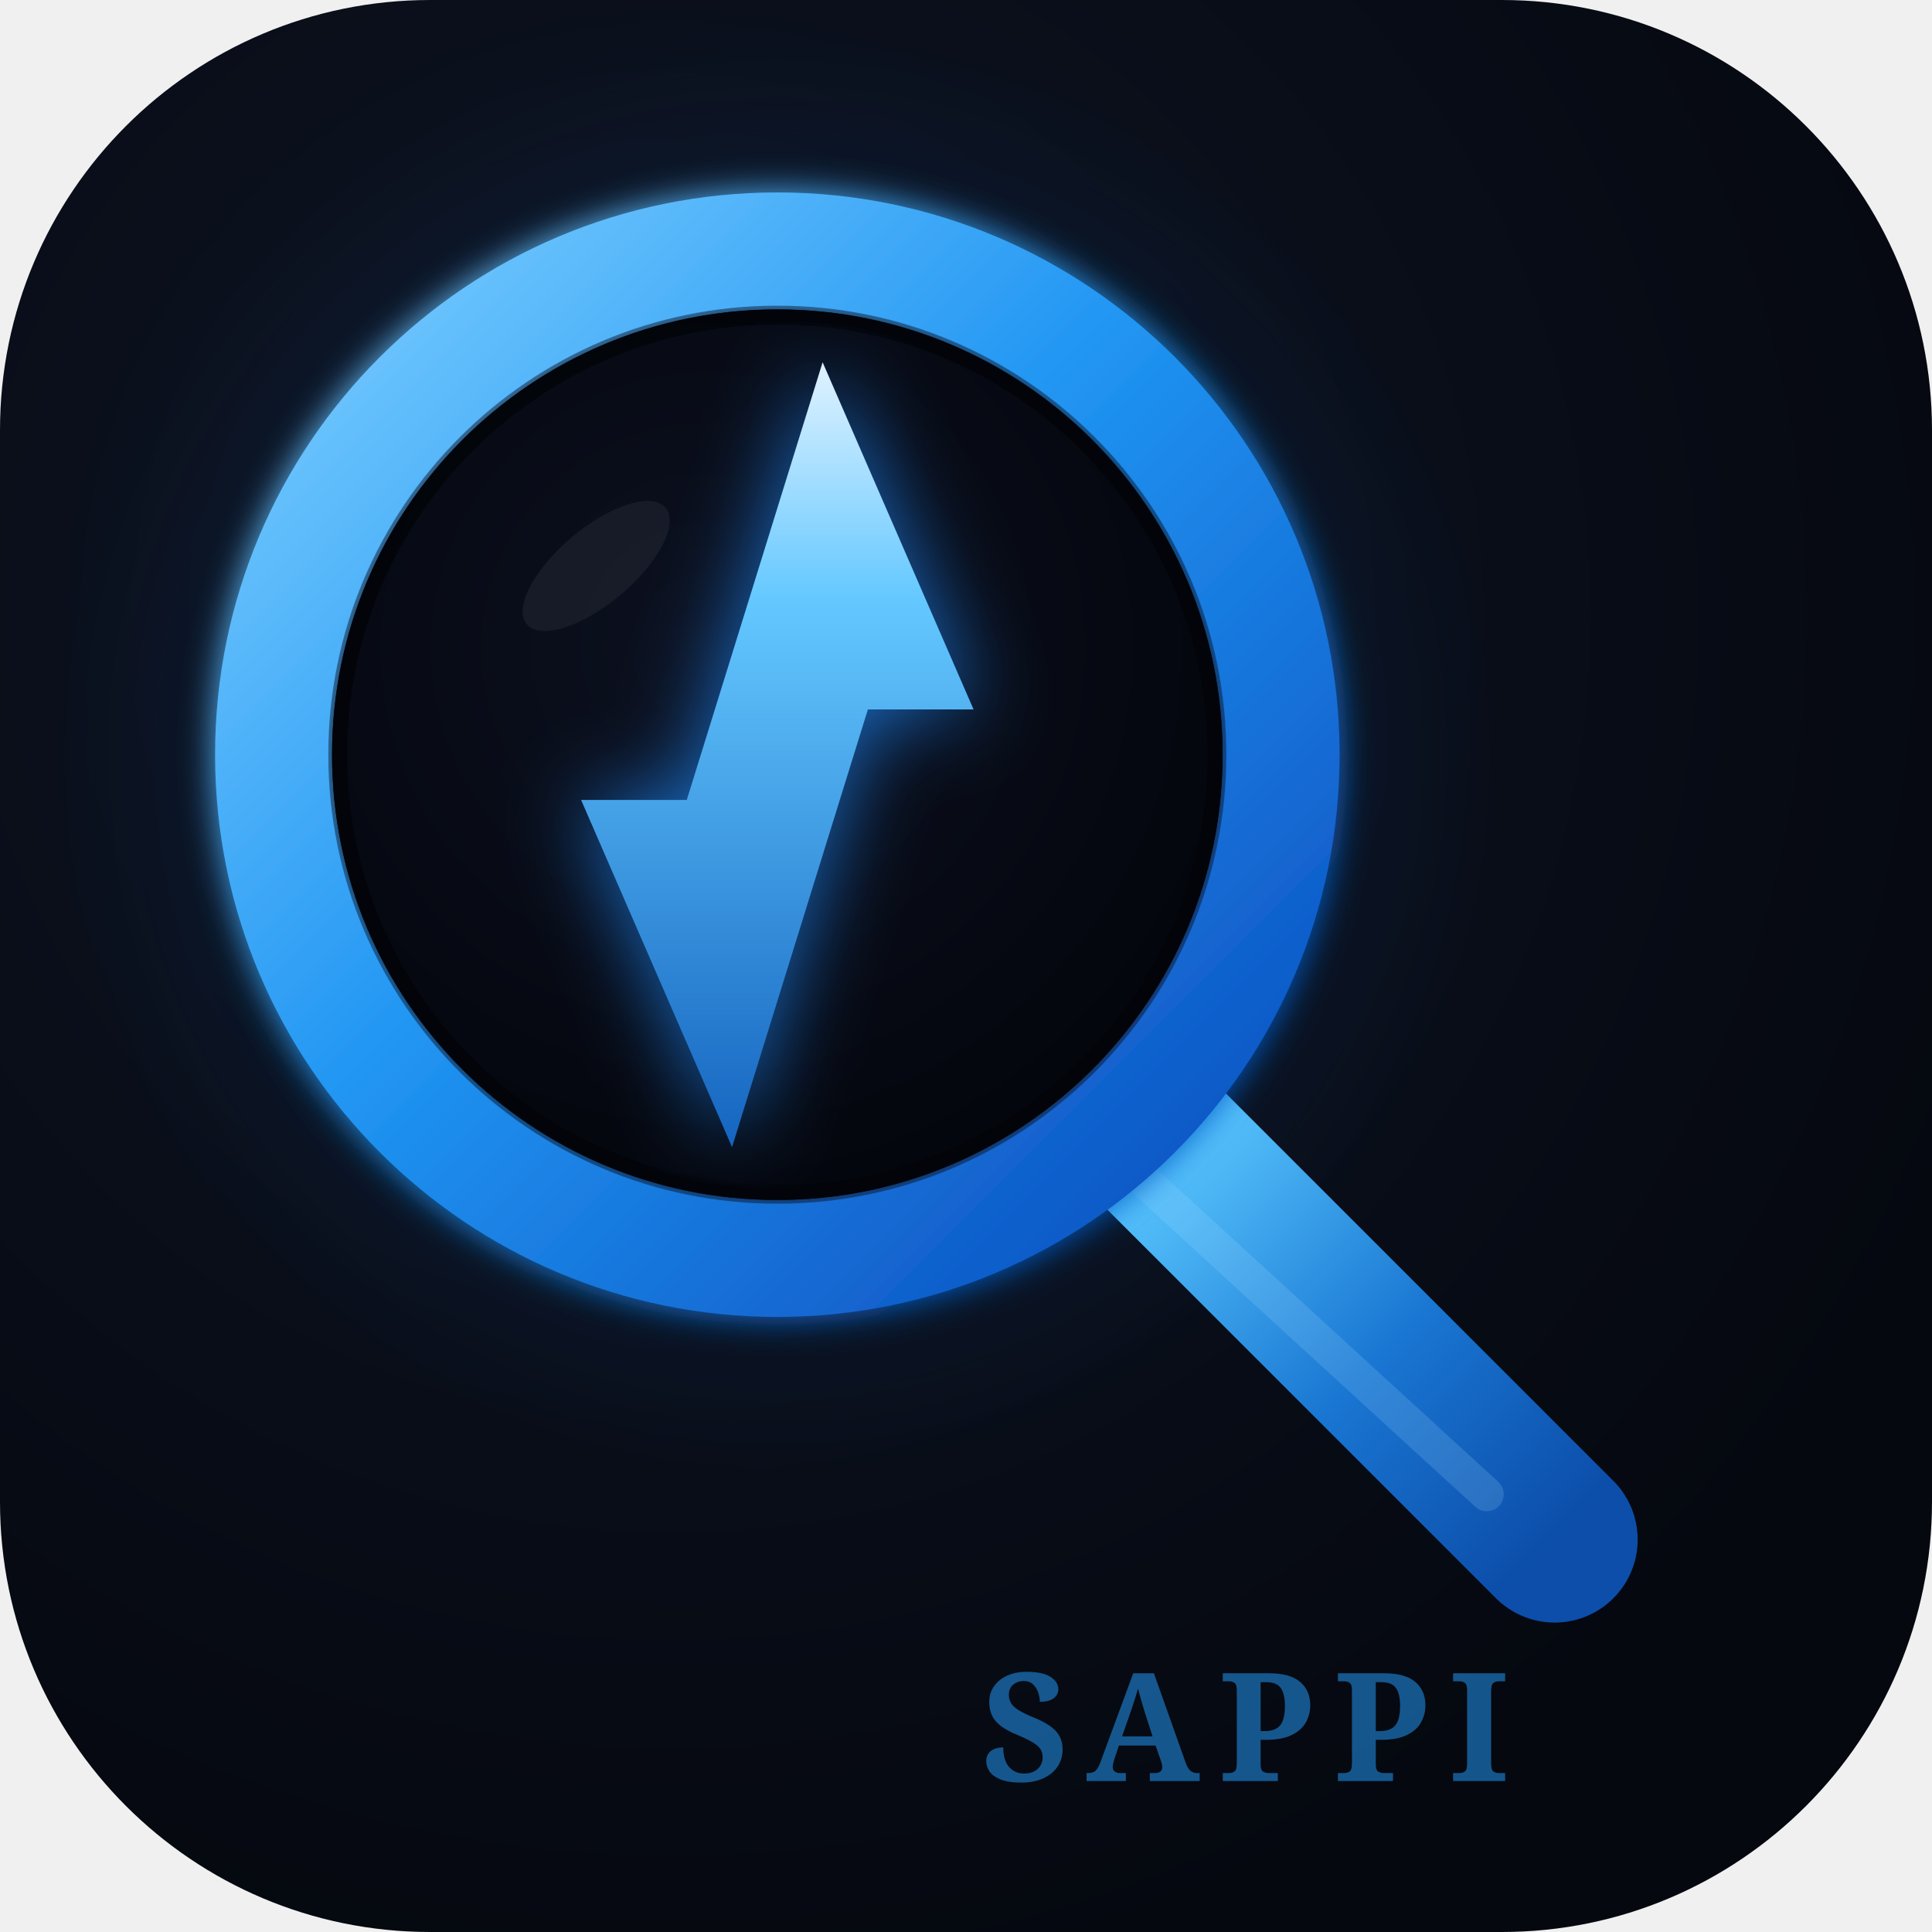
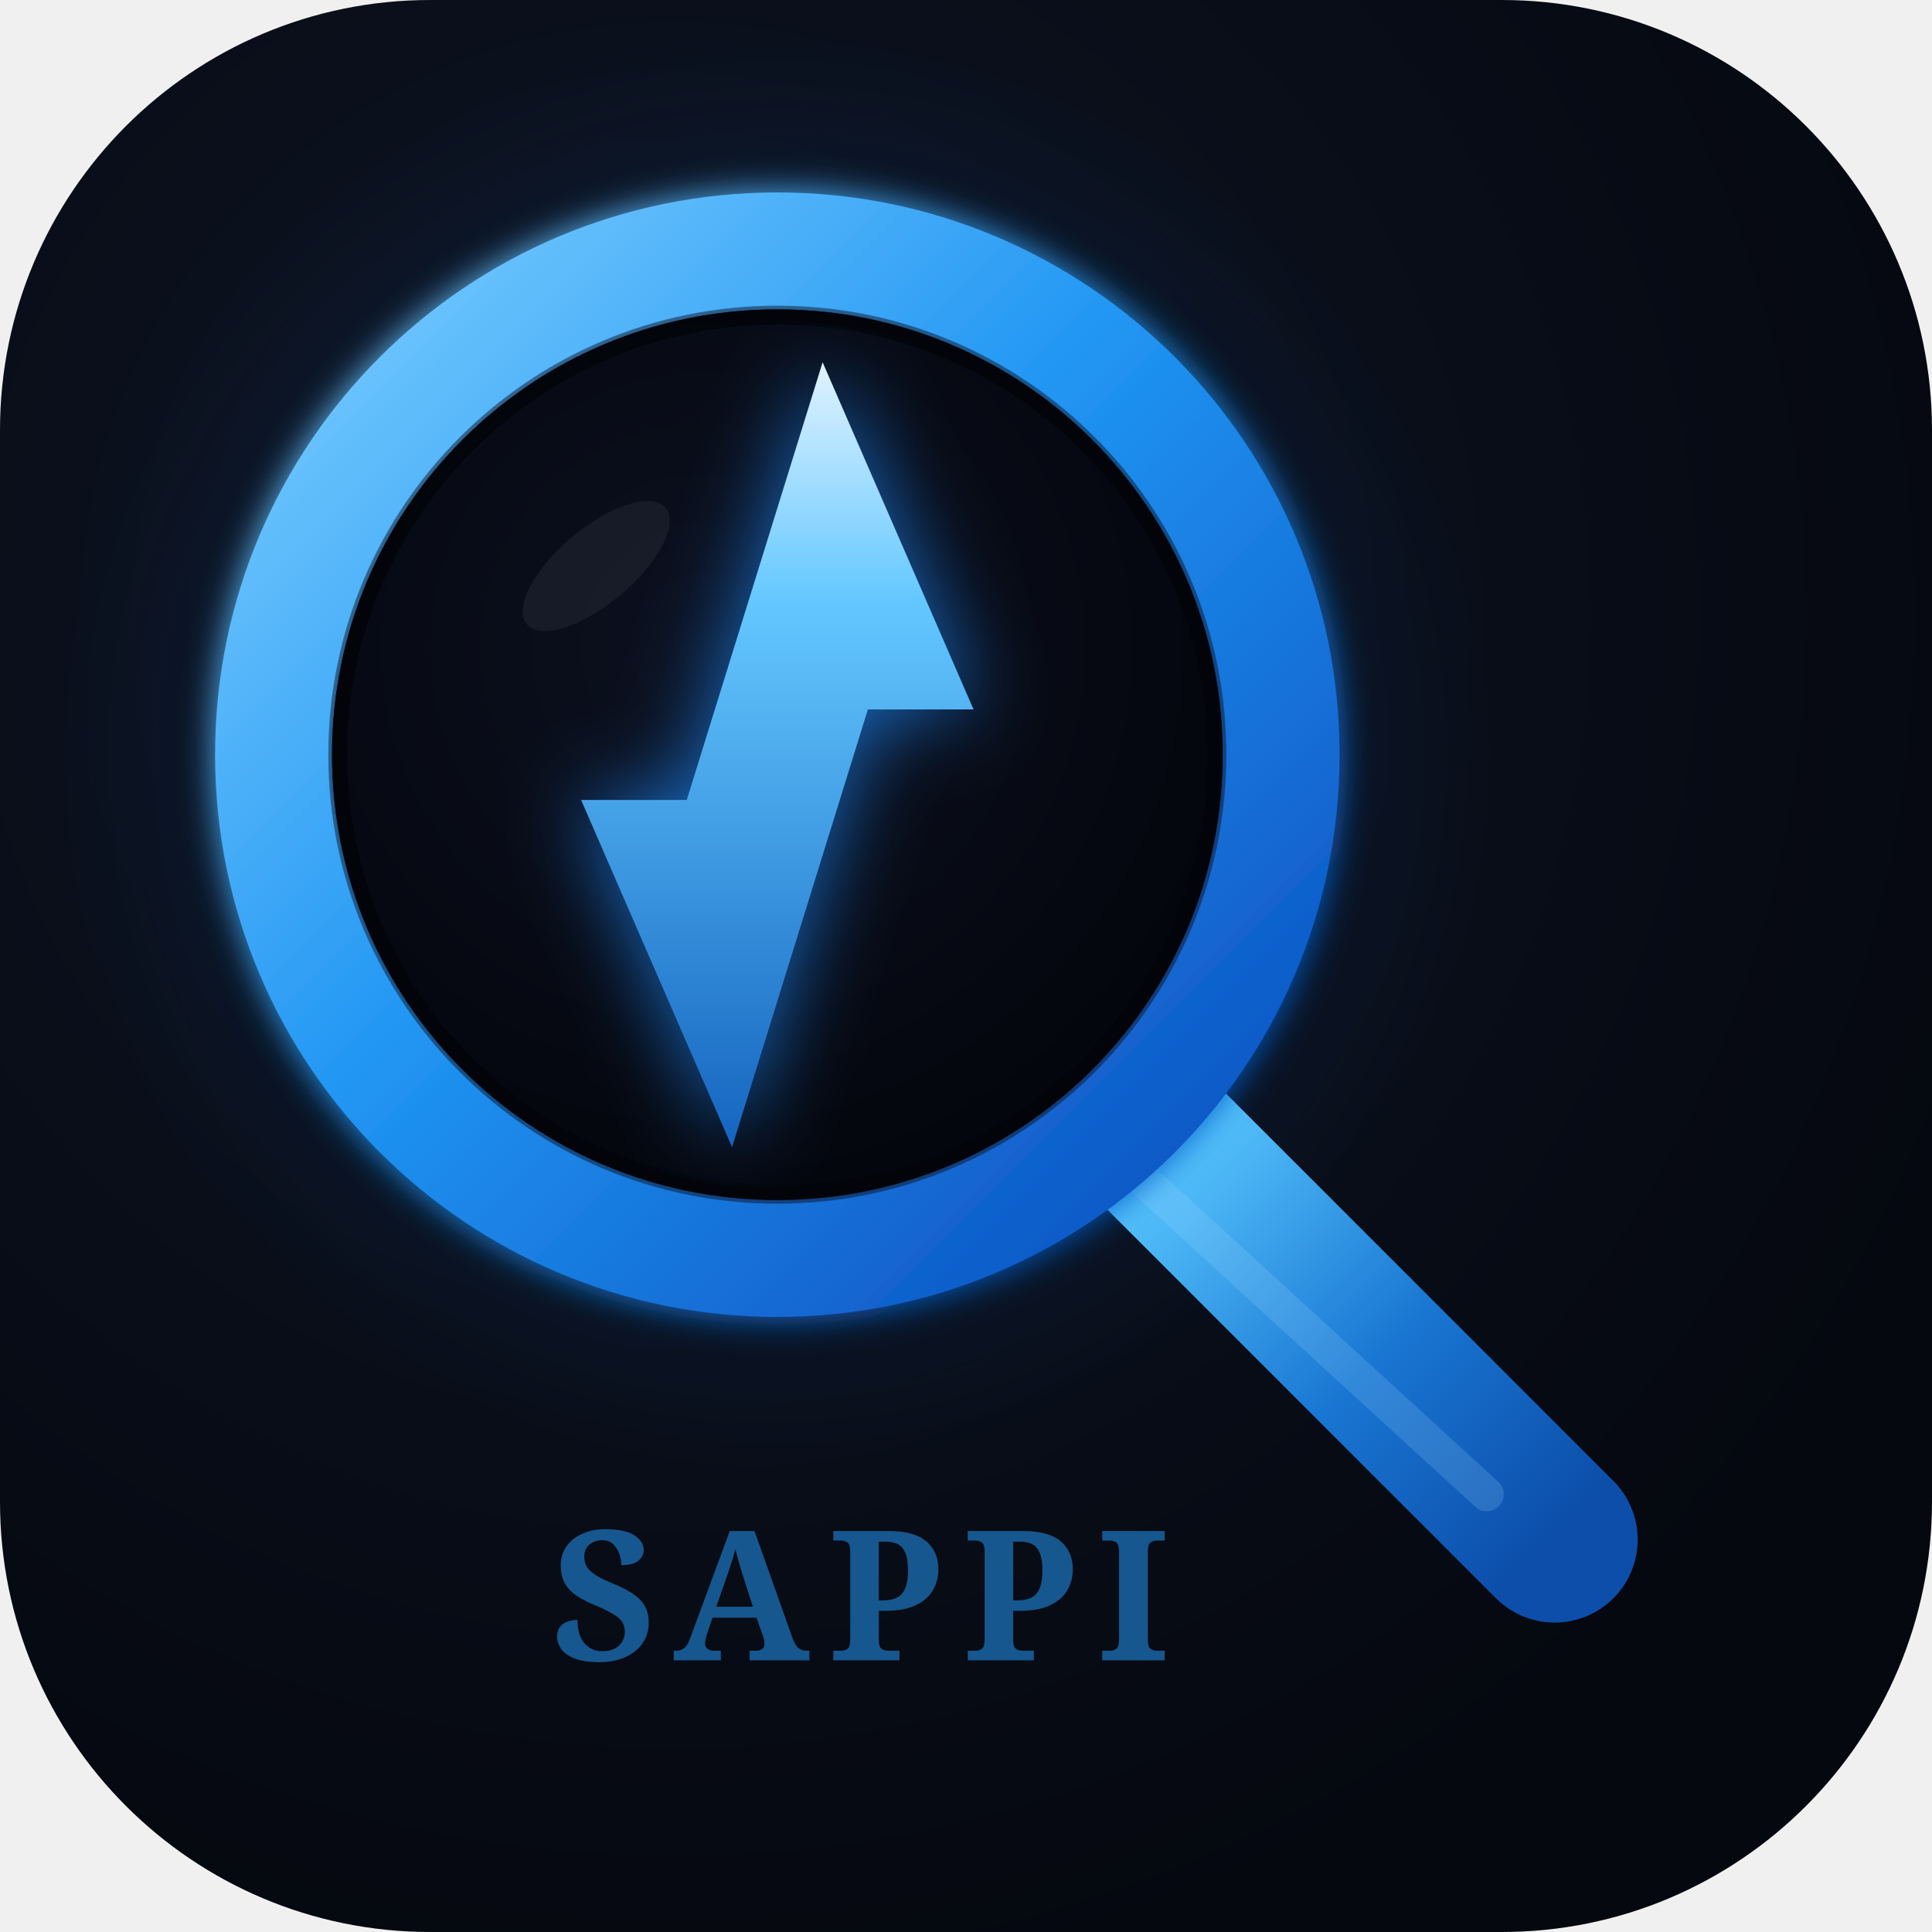
<svg xmlns="http://www.w3.org/2000/svg" viewBox="0 0 512 512" width="512" height="512">
  <defs>
    <radialGradient id="bgGrad" cx="35%" cy="32%" r="72%" gradientUnits="objectBoundingBox">
      <stop offset="0%" stop-color="#0e1525" />
      <stop offset="100%" stop-color="#05080f" />
    </radialGradient>
    <radialGradient id="halo" cx="50%" cy="50%" r="50%">
      <stop offset="0%" stop-color="#1565c0" stop-opacity="0.32" />
      <stop offset="100%" stop-color="#1565c0" stop-opacity="0" />
    </radialGradient>
    <linearGradient id="ringGrad" x1="0" y1="0" x2="1" y2="1">
      <stop offset="0%" stop-color="#7ecfff" />
      <stop offset="45%" stop-color="#2196f3" />
      <stop offset="100%" stop-color="#0a4bbd" />
    </linearGradient>
    <linearGradient id="handleGrad" x1="0" y1="0" x2="1" y2="1">
      <stop offset="0%" stop-color="#5ac8ff" />
      <stop offset="55%" stop-color="#1976d2" />
      <stop offset="100%" stop-color="#0c4eaa" />
    </linearGradient>
    <radialGradient id="lensGrad" cx="42%" cy="38%" r="62%">
      <stop offset="0%" stop-color="#0c1120" />
      <stop offset="100%" stop-color="#04060d" />
    </radialGradient>
    <linearGradient id="boltFill" x1="0.5" y1="0" x2="0.5" y2="1">
      <stop offset="0%" stop-color="#dff2ff" />
      <stop offset="30%" stop-color="#64c8ff" />
      <stop offset="100%" stop-color="#1565c0" />
    </linearGradient>
    <filter id="boltGlow" x="-60%" y="-60%" width="220%" height="220%" color-interpolation-filters="sRGB">
      <feGaussianBlur in="SourceGraphic" stdDeviation="11" result="blur" />
      <feColorMatrix in="blur" type="matrix" values="0 0 0 0 0.12 0 0 0 0 0.55 0 0 0 0 1 0 0 0 0.75 0" result="coloredBlur" />
      <feMerge>
        <feMergeNode in="coloredBlur" />
        <feMergeNode in="SourceGraphic" />
      </feMerge>
    </filter>
    <filter id="ringGlow" x="-20%" y="-20%" width="140%" height="140%">
      <feGaussianBlur in="SourceGraphic" stdDeviation="4.5" result="blur" />
      <feMerge>
        <feMergeNode in="blur" />
        <feMergeNode in="SourceGraphic" />
      </feMerge>
    </filter>
    <clipPath id="lensClip">
      <circle cx="206" cy="200" r="115" />
    </clipPath>
  </defs>
  <rect width="512" height="512" rx="114" fill="url(#bgGrad)" />
  <circle cx="206" cy="200" r="194" fill="url(#halo)" />
  <line x1="307" y1="303" x2="412" y2="408" stroke="url(#handleGrad)" stroke-width="44" stroke-linecap="round" />
  <line x1="299" y1="309" x2="394" y2="396" stroke="#a8dcff" stroke-width="9" stroke-linecap="round" opacity="0.18" />
  <circle cx="206" cy="200" r="134" fill="none" stroke="url(#ringGrad)" stroke-width="30" filter="url(#ringGlow)" />
  <circle cx="206" cy="200" r="118" fill="url(#lensGrad)" />
  <circle cx="206" cy="200" r="116" fill="none" stroke="#020409" stroke-width="4" opacity="0.95" />
  <polygon points="218,96 258,188 230,188 194,304 154,212 182,212" fill="url(#boltFill)" filter="url(#boltGlow)" clip-path="url(#lensClip)" />
  <ellipse cx="158" cy="150" rx="24" ry="10" fill="white" opacity="0.055" transform="rotate(-40 158 150)" />
-   <text x="400" y="472" font-family="Georgia,serif" font-size="40" font-weight="700" letter-spacing="5" text-anchor="end" fill="#2196f3" opacity="0.55">SAPPI</text>
+   <text x="310" y="440" font-family="Georgia,serif" font-size="48" font-weight="700" letter-spacing="5" text-anchor="end" fill="#2196f3" opacity="0.55">SAPPI</text>
</svg>
